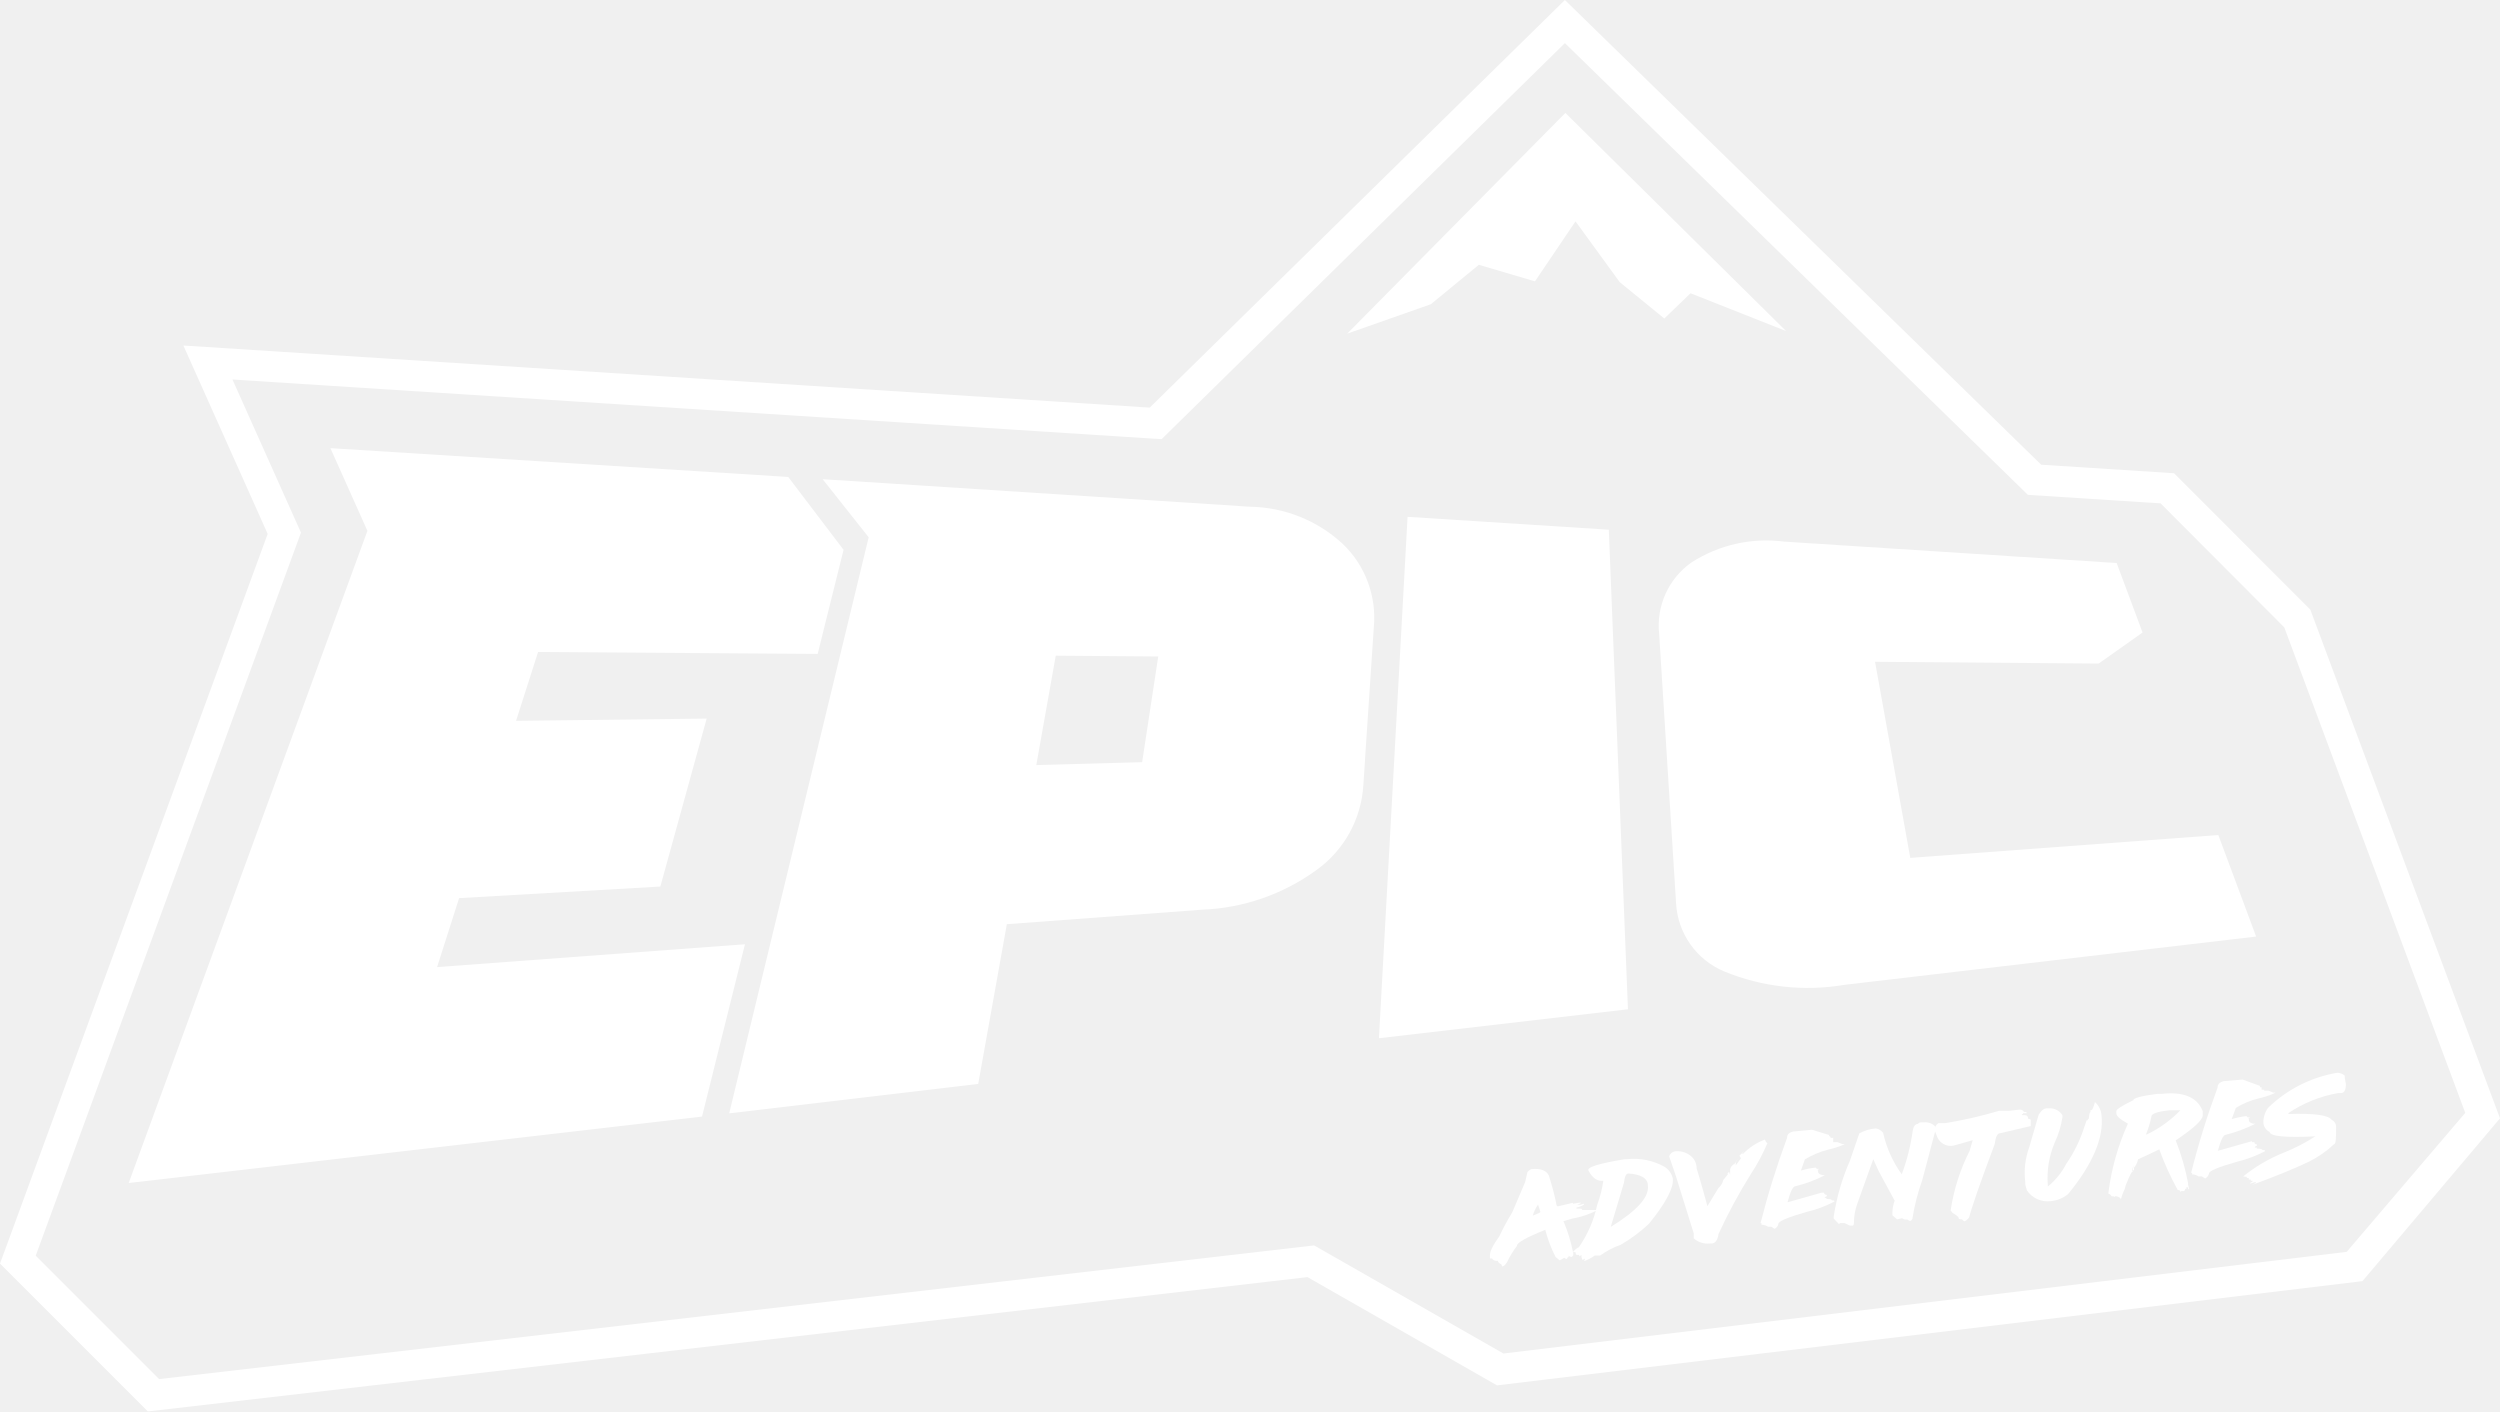
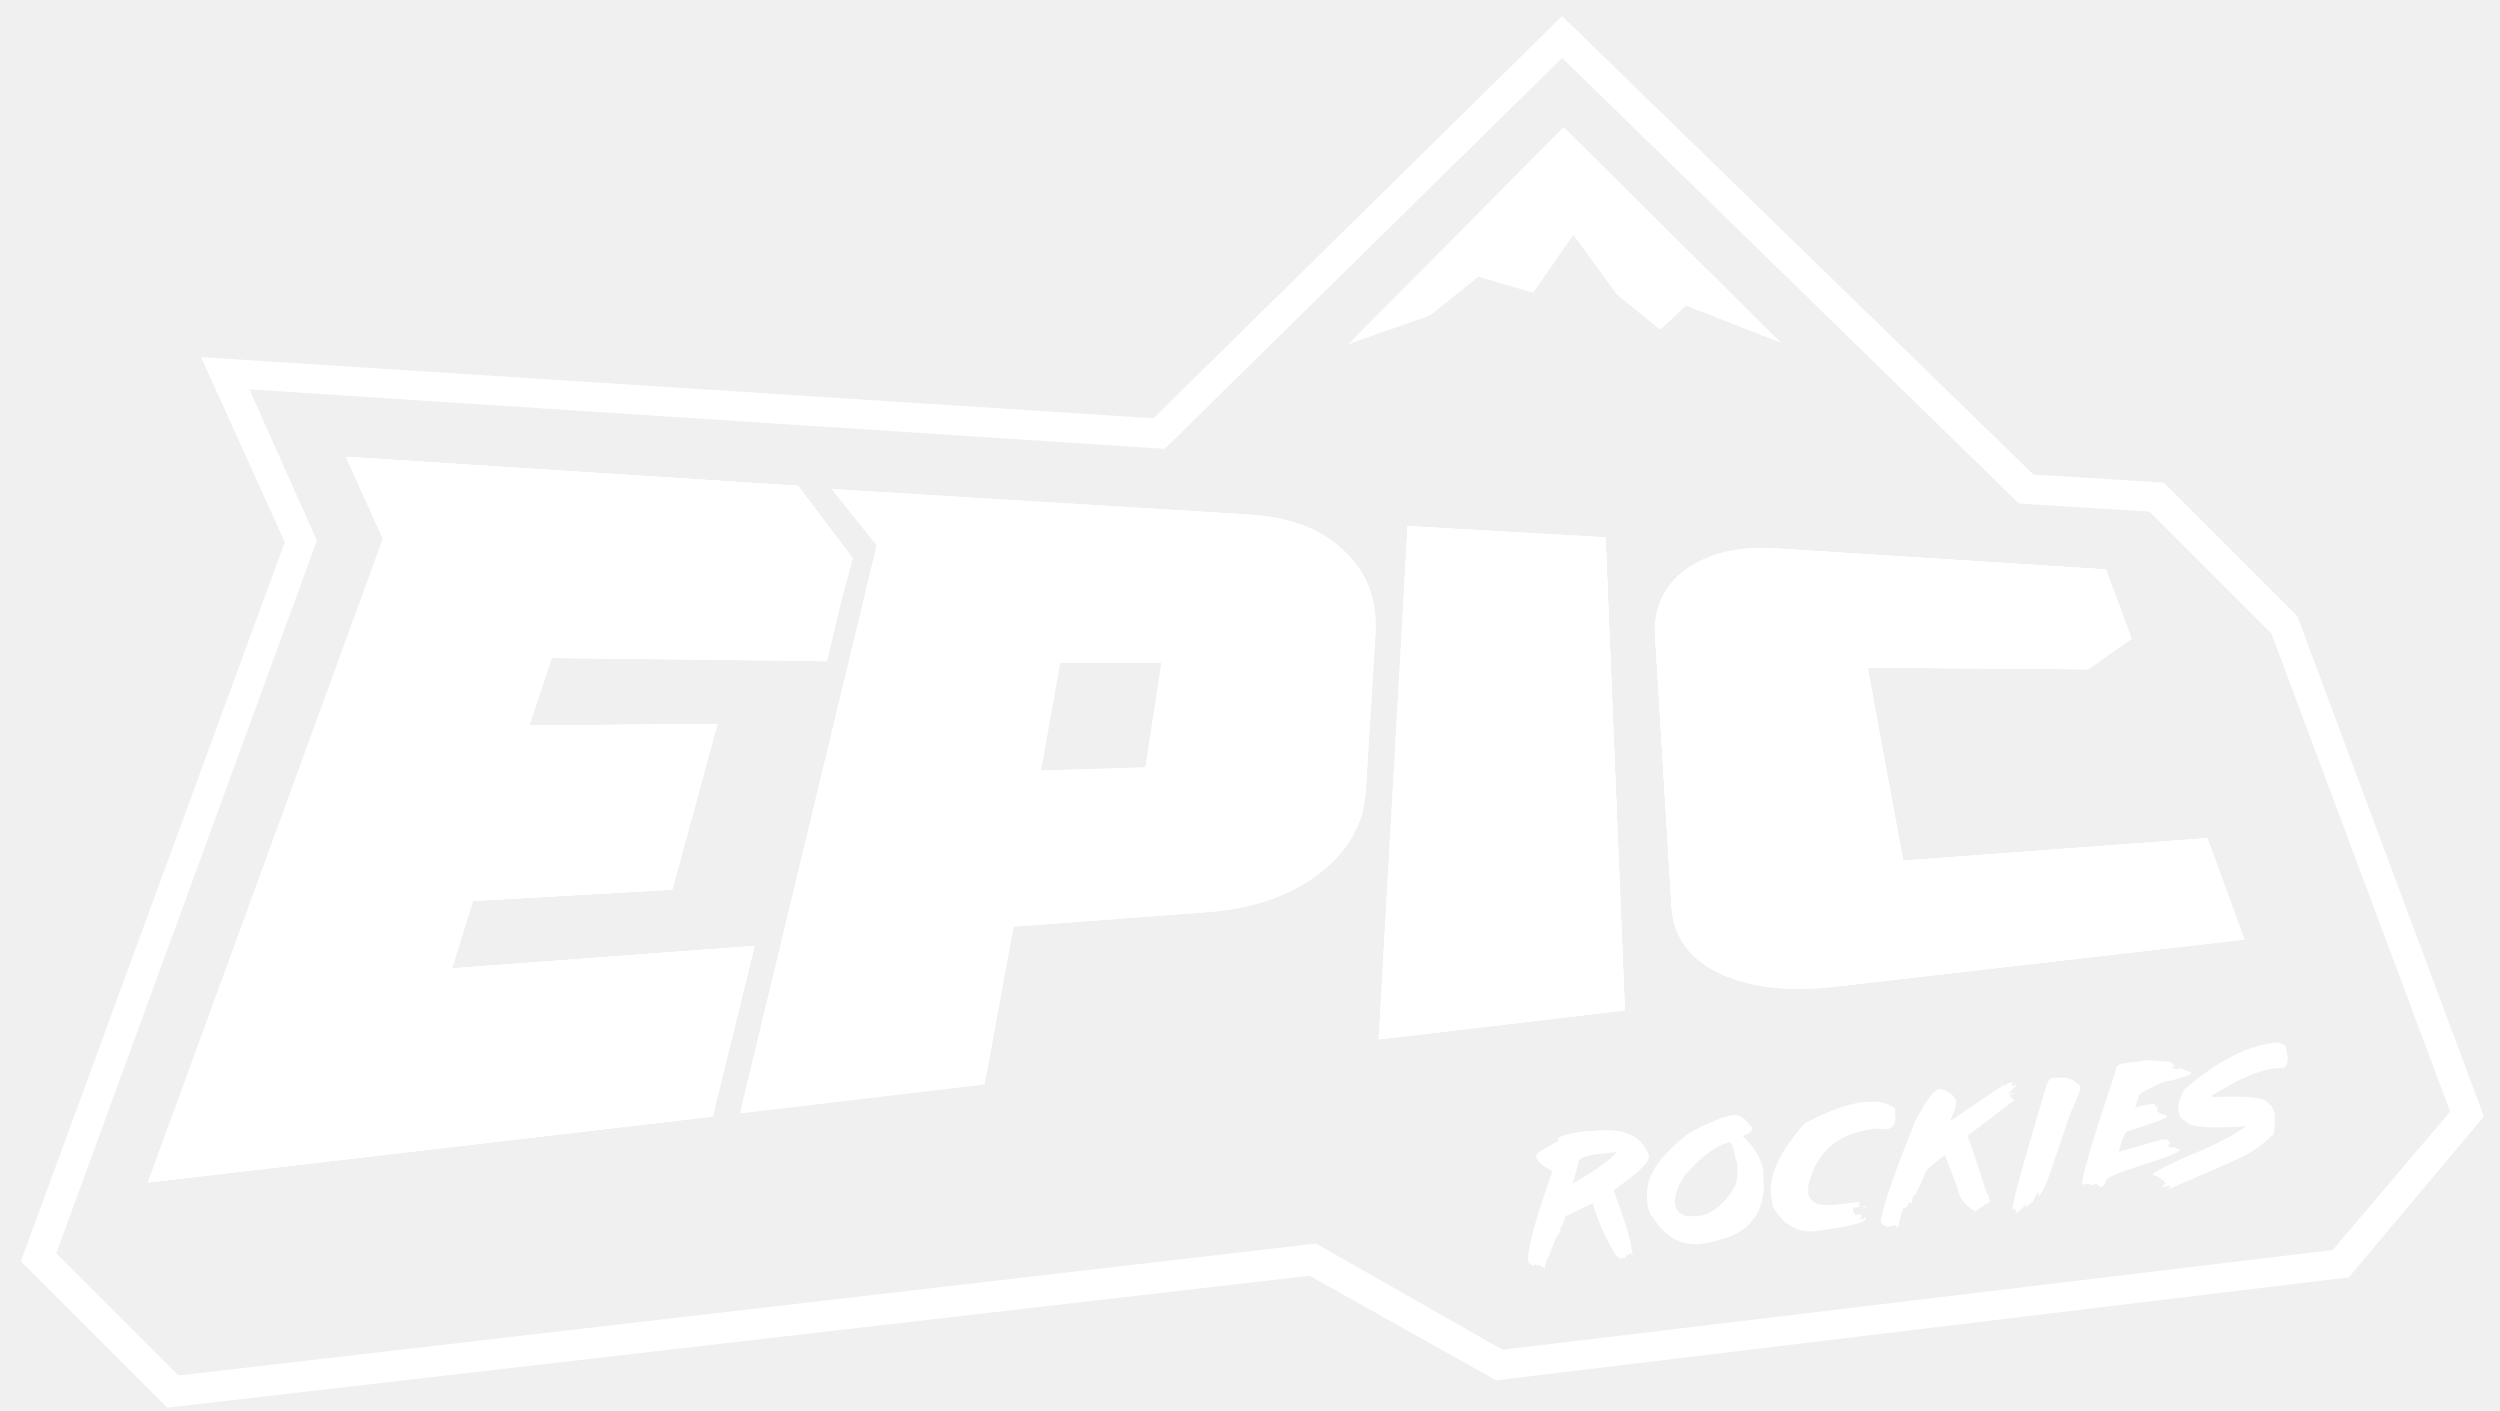
- <svg xmlns="http://www.w3.org/2000/svg" id="Layer_1" data-name="Layer 1" viewBox="0 0 155.41 87.74">
-   <defs>
-     <style>.cls-1{fill:#fff;}</style>
-   </defs>
-   <polygon class="cls-1" points="91.93 16.46 95.42 17.49 97.94 13.76 100.69 17.54 103.46 19.8 105.09 18.23 111.03 20.58 97.31 7.02 83.75 20.74 88.95 18.91 91.93 16.46" />
-   <path class="cls-1" d="M143.62,37.9l-8.47-8.48-8.26-.53L97.28,0,71.47,25.34,11.4,21.48l5.24,11.71L0,78.55l9.19,9.19,72.09-8.35,11.78,6.73,53.8-6.48,8.55-10.12Zm2.26,39.92L93.46,84.14,81.69,77.42,9.89,85.73,2.22,78.06,18.71,33.11l-4.26-9.52L72.21,27.3,97.28,2.68l28.78,28.08,8.25.53L142,39l11.25,30.18Z" />
-   <path class="cls-1" d="M43.64,69.41,8,73.54,22.84,33l-2.3-5.14L49,29.65l3.44,4.53-.77,3.09-.84,3.38-17.38-.12-1.37,4.28,11.85-.14L41.05,55.11l-12.51.72-1.37,4.29L46.31,58.7Z" />
-   <path class="cls-1" d="M54,33.4l-2.86-3.61L77.7,31.5a8.68,8.68,0,0,1,5.78,2.32A6.34,6.34,0,0,1,85.4,39l-.65,9.82a7,7,0,0,1-2.92,5.27,12.93,12.93,0,0,1-7.12,2.46l-12.12.9-1.78,9.93L45.33,69.21ZM72,40.81l-6.37-.05-1.21,6.8L71,47.38Z" />
-   <path class="cls-1" d="M101.2,62.74l-15.48,1.8L87.5,32.13l12.51.8Z" />
-   <path class="cls-1" d="M130.46,41.25l-13.9-.11.51,2.83,1.68,9.36,19.15-1.42,1.42,3.81.93,2.5-25.58,3a13.65,13.65,0,0,1-7.48-.83,4.88,4.88,0,0,1-3-4.26l-1.05-16.72a4.8,4.8,0,0,1,2-4.44,8.6,8.6,0,0,1,5.79-1.3L131.58,35l1.61,4.32Z" />
-   <path class="cls-1" d="M95.19,72.68c.56-.06.93.07,1.09.39a16.19,16.19,0,0,1,.46,1.73l0,0c0,.13.06.2.11.19l.93-.22v.06h0l.47-.08v.06l-.2.08v0l.21,0,.2-.06v.06a1.55,1.55,0,0,1-.46.18v.06l.14,0c.14,0,.21,0,.22.09l.14,0c.4,0,.6,0,.61,0l0,0,.21,0v0a5.61,5.61,0,0,1-1.61.54l-.52.15a10,10,0,0,1,.61,2l0,.12-.08.1h0a.26.26,0,0,1-.21-.07v.09h-.06V78.2l-.08.07-.13-.08-.28.16-.26-.21a8.24,8.24,0,0,1-.64-1.69h0c-1.2.48-1.79.82-1.76,1a5.49,5.49,0,0,0-.61,1c-.11.18-.21.27-.3.28l-.07-.14,0,0h0q-.19-.09-.21-.21l0,0H93v0a.31.31,0,0,1-.25-.15c-.08,0-.13,0-.13,0l0-.21c0-.21.17-.6.58-1.16a15.63,15.63,0,0,1,.81-1.5l.8-1.88.14-.61A.53.53,0,0,1,95.19,72.68Zm.09,2.89v0c.32-.12.48-.2.48-.23l-.15-.46A2.61,2.61,0,0,0,95.28,75.57ZM98,74.75H98v.06H98ZM98,75v0h.06v0Z" />
-   <path class="cls-1" d="M101,72.06l.15,0a3.89,3.89,0,0,1,2.32.47,1.15,1.15,0,0,1,.52.74c.06.57-.43,1.51-1.49,2.81a9.65,9.65,0,0,1-1.75,1.3,5.09,5.09,0,0,0-1.28.67h-.33a2.78,2.78,0,0,1-.67.35l0,0,.07-.16h0l-.17.08-.06-.18,0-.12h0l-.14.08,0,0v0l0-.09h0l-.12,0c-.06,0-.09,0-.1-.12s-.16,0-.16-.07a1,1,0,0,1,.36-.29,7.3,7.3,0,0,0,1.14-2.64,7.17,7.17,0,0,0,.38-1.49c-.36.05-.67-.16-.92-.62C98.61,72.56,99.39,72.33,101,72.06Zm-.87,4.21c1.62-1,2.4-1.85,2.31-2.57,0-.46-.46-.71-1.22-.75-.14,0-.23.21-.27.58Z" />
-   <path class="cls-1" d="M109.71,70.84l.08.16h0l0,0h0l0,0,0,0v0l.08.06A11.84,11.84,0,0,1,108.83,73a33.25,33.25,0,0,0-2,3.71c-.05.37-.19.56-.4.59h-.14a1.28,1.28,0,0,1-1-.32l0-.31-1.12-3.59-.41-1.2v0a.47.47,0,0,1,.37-.31,1.33,1.33,0,0,1,.9.23,1,1,0,0,1,.44.83s.25.79.67,2.35h0l.68-1.12a1,1,0,0,0,.31-.51h0l0,0h0l.27-.33,0,0v0l0-.1.09-.07h0l.06.17,0-.08,0-.13h0l0-.1a.46.46,0,0,1,.17-.29h0l0,0h0l.06-.07v.07l0,0v0h0l.32-.5h0v0l-.2.33,0,.2.32-.44,0,0h0V72h0l-.09-.16,0,0h0l0,0h0l.31-.3,0,0v0l-.15.18v0h.07A3.77,3.77,0,0,1,109.71,70.84Z" />
-   <path class="cls-1" d="M113.69,70.55c0,.08.06.11.14.11v0l-.09,0v0c.1,0,.15,0,.15,0v0h-.12c0,.07.07.09.19.07V71h-.09v0l.36,0,.29.12,0,0v0c.1,0,.15,0,.16,0s-.35.19-1.09.36a5.25,5.25,0,0,0-1.39.59l-.25.7h0a4.92,4.92,0,0,1,.92-.19l.07.08-.09,0v0c.17,0,.25,0,.25,0l-.14.08v0h.06l0,.1c0,.1.1.17.27.21v0l0,0v0c.1,0,.15,0,.16,0v0a8.13,8.13,0,0,1-1.84.69c-.15,0-.32.34-.49,1l2.12-.6v0h0l.15,0c0,.1.09.14.17.14v.09a.19.19,0,0,0-.14.1h-.06v0l.18,0v.06l-.15,0,0,0v0l0,0c.29,0,.46,0,.49.09l0,0c.1,0,.16,0,.16.07a7.25,7.25,0,0,1-1.75.65q-1.77.51-1.74.75a.42.42,0,0,1-.24.3h0l-.19-.13h-.07l-.14,0s-.11-.09-.32-.12l-.09,0,0,0v0l0-.1h-.06l0,0h0l0,0v0a52.88,52.88,0,0,1,1.65-5.3c0-.2.1-.33.38-.4l1.17-.11Z" />
-   <path class="cls-1" d="M119.38,69.77l.22,0a.84.84,0,0,1,.74.3v.1l-.85,3.21a12.86,12.86,0,0,0-.61,2.4l-.09.11h-.09l-.14-.08,0,0-.16,0-.16-.08-.31.07-.29-.25,0-.22a2.3,2.3,0,0,1,.14-.69l-1-1.85-.33-.73h0l-1,2.79a3.45,3.45,0,0,0-.2,1.07l0,0v0c0,.17,0,.26-.1.27H115l-.34-.16h-.06l-.12,0-.1,0-.06.07,0,0h0l0,0-.33-.35v-.12A13.8,13.8,0,0,1,115,72.15l.58-1.69a2.39,2.39,0,0,1,1-.31c.14,0,.3.07.48.26v0A7,7,0,0,0,118.22,73a12.68,12.68,0,0,0,.68-2.69q.06-.42.33-.45S119.28,69.79,119.38,69.77Z" />
-   <path class="cls-1" d="M124.28,69.05l.63,0,.62-.07a.28.28,0,0,1,.29.14l0,0c.11,0,.17,0,.17.08v0l-.36,0v0h.13v.06h-.07l0,0,0,0v.06l.17,0v0l0,0v0c.14,0,.21.07.23.24.09,0,.14,0,.15.08V70l-1.92.45c-.16,0-.27.24-.32.67q-1.35,3.6-1.59,4.56c-.12.15-.22.23-.31.24l-.14-.12c-.13,0-.21,0-.22-.14l0,0h0s-.13-.14-.36-.26l-.12-.15a12.17,12.17,0,0,1,1.18-3.71l.19-.66-1.2.34a.91.91,0,0,1-1-.53l-.15-.38v-.07a.48.48,0,0,1,.21-.42l.43,0A26.85,26.85,0,0,0,124.28,69.05Z" />
-   <path class="cls-1" d="M127.21,68.9l.15,0a.91.91,0,0,1,.85.43l0,.12a5.83,5.83,0,0,1-.49,1.6,5.62,5.62,0,0,0-.42,2.62v.09a4.45,4.45,0,0,0,1.14-1.4,8.73,8.73,0,0,0,1.13-2.3l.14-.41c.06,0,.09,0,.08-.1l0,0h.06l0,.12h0c0-.35.05-.53.1-.53h0l0,.12h0l0-.25h.06V69c.07,0,.14-.2.22-.49h0a1.21,1.21,0,0,1,.41.85c.15,1.34-.54,3-2.08,4.87a2,2,0,0,1-1.09.44A1.56,1.56,0,0,1,126,74l-.1-.36,0-.15a4.64,4.64,0,0,1,.25-2.19l.58-2C126.88,69.07,127,68.92,127.21,68.9Z" />
-   <path class="cls-1" d="M134.1,68l.27,0c1.36-.15,2.22.2,2.56,1.07l0,.18,0,.09c0,.27-.53.78-1.68,1.55a14.43,14.43,0,0,1,.77,2.66l0,0v0l0,.1.07.27,0,0h-.06c0-.08,0-.12-.08-.12s0,.1-.05.1h-.06l0,0h0c0,.09-.05.13-.08.14l-.16,0-.05.07c0-.1-.08-.14-.17-.13a17.26,17.26,0,0,1-1.15-2.53l-1.32.62a1.14,1.14,0,0,1-.25.52v.16h-.09l.08-.35v0h0l-.12.35.07.06c-.08,0-.2.24-.38.69,0,0-.08.14-.14.42,0,0-.12.22-.24.64h0q0-.13-.33-.21l-.05.07s0-.06-.1-.05l-.09,0c-.06-.1-.13-.16-.2-.16v-.09a14.92,14.92,0,0,1,1.21-4.27c-.46-.25-.7-.45-.72-.63l0-.15c0-.11.36-.34,1.06-.68C132.6,68.27,133.13,68.12,134.1,68Zm-.7,2.52h.06a7.18,7.18,0,0,0,2.08-1.5v0l-.61,0h-.06c-.78.08-1.15.22-1.13.4A6.42,6.42,0,0,1,133.4,70.53Z" />
-   <path class="cls-1" d="M140.48,67.5c0,.08.05.12.13.11v.06h-.09v0c.1,0,.15,0,.16,0v0l-.12,0c0,.06.07.08.19.07v.06h-.09v0l.36,0,.29.12,0,0v0c.1,0,.15,0,.15,0s-.35.2-1.08.37a4.67,4.67,0,0,0-1.39.58l-.26.7h0a5.15,5.15,0,0,1,.92-.19l.07.08-.08,0v0c.16,0,.24,0,.25,0l-.15.08v0h.06l0,.1c0,.1.1.17.26.21v0l0,0v0c.1,0,.15,0,.15,0v0a8.7,8.7,0,0,1-1.84.69c-.16,0-.32.34-.5,1l2.12-.6v.06h0l.15,0c0,.1.09.15.16.14v.09c-.05,0-.09,0-.14.11h-.06v0l.19,0v.06l-.15,0,0,0v0l0,0c.3,0,.46,0,.5.09l0,0c.11,0,.16,0,.17.07a7.76,7.76,0,0,1-1.75.66c-1.18.33-1.76.58-1.74.74a.48.48,0,0,1-.24.3h0l-.2-.13h-.06l-.15,0s-.11-.09-.31-.12l-.09,0,0,0v0l0-.1h-.06l0,0h0l0,0v0a50.93,50.93,0,0,1,1.64-5.29c0-.2.11-.34.38-.41l1.18-.1Z" />
-   <path class="cls-1" d="M145.28,66.69h.06a.7.7,0,0,1,.42.18l0,0h0l0,.13.07.39c0,.35-.09.54-.29.56l-.2,0a8.06,8.06,0,0,0-3.08,1.24v.06h0c1.6-.05,2.49.07,2.68.36a.48.48,0,0,1,.28.43c0,.72,0,1.08-.14,1.1a6.36,6.36,0,0,1-1.52,1.06c-.86.41-2,.89-3.56,1.46l0,0v0l.22-.12v-.07l-.35.11v0s0-.08.15-.11v-.07l-.1,0v-.07H140v0l-.21,0,0,0v-.1c-.09,0-.13,0-.14-.08l0,0h-.07v0l0,0v0h-.06s0-.06-.1,0v0A9.87,9.87,0,0,1,142,71.64a11.32,11.32,0,0,0,1.93-1c-1.86.09-2.8,0-2.84-.27a.7.7,0,0,1-.39-.58,1.52,1.52,0,0,1,.29-.92A8.08,8.08,0,0,1,145.28,66.69Zm-5.17,6.45v0h.06v0Z" />
+ <svg xmlns="http://www.w3.org/2000/svg" version="1.1" id="Layer_1" x="0px" y="0px" viewBox="0 0 155.4 87.7" style="enable-background:new 0 0 155.4 87.7;" xml:space="preserve">
+   <style type="text/css">
+ 	.st0{fill:#FFFFFF;}
+ 	.st1{fill:none;}
+ </style>
+   <g>
+     <g>
+       <g>
+         <g>
+           <path class="st0" d="M44.3,69.4L9.2,73.5l14.7-40l-2.3-5.1l28,1.8l3.4,4.5l-0.8,3l-0.8,3.3l-17.1-0.1l-1.4,4.2L44.6,45      l-2.8,10.3L29.4,56l-1.4,4.2l18.9-1.4L44.3,69.4z" />
+         </g>
+         <g>
+           <path class="st0" d="M54.5,33.9l-2.8-3.5L77.9,32c2.4,0.2,4.3,0.9,5.7,2.3c1.4,1.3,2,3,1.9,5.1l-0.6,9.7      c-0.1,2.1-1.1,3.8-2.9,5.2c-1.8,1.4-4.2,2.2-7,2.4L63,57.6l-1.8,9.8L46,69.2L54.5,33.9z M72.2,41.2l-6.3,0l-1.2,6.7l6.5-0.2      L72.2,41.2z" />
+         </g>
+         <g>
+           <path class="st0" d="M101,62.8l-15.3,1.8l1.8-31.9l12.3,0.8L101,62.8z" />
+         </g>
+         <g>
+           <path class="st0" d="M129.8,41.6l-13.7-0.1l0.5,2.8l1.7,9.2l18.9-1.4l1.4,3.8l0.9,2.5l-25.2,2.9c-3,0.3-5.5,0.1-7.4-0.8      c-1.9-0.9-2.9-2.3-3-4.2l-1-16.5c-0.1-1.9,0.5-3.3,1.9-4.4c1.4-1,3.3-1.4,5.7-1.3l20.4,1.3l1.6,4.3L129.8,41.6z" />
+         </g>
+       </g>
+       <g>
+         <g>
+           <path class="st0" d="M44.3,69.4L9.2,73.5l14.7-40l-2.3-5.1l28,1.8l3.4,4.5l-0.8,3l-0.8,3.3l-17.1-0.1l-1.4,4.2L44.6,45      l-2.8,10.3L29.4,56l-1.4,4.2l18.9-1.4L44.3,69.4z" />
+         </g>
+         <g>
+           <path class="st0" d="M54.5,33.9l-2.8-3.5L77.9,32c2.4,0.2,4.3,0.9,5.7,2.3c1.4,1.3,2,3,1.9,5.1l-0.6,9.7      c-0.1,2.1-1.1,3.8-2.9,5.2c-1.8,1.4-4.2,2.2-7,2.4L63,57.6l-1.8,9.8L46,69.2L54.5,33.9z M72.2,41.2l-6.3,0l-1.2,6.7l6.5-0.2      L72.2,41.2z" />
+         </g>
+         <g>
+           <path class="st0" d="M101,62.8l-15.3,1.8l1.8-31.9l12.3,0.8L101,62.8z" />
+         </g>
+         <g>
+           <path class="st0" d="M129.8,41.6l-13.7-0.1l0.5,2.8l1.7,9.2l18.9-1.4l1.4,3.8l0.9,2.5l-25.2,2.9c-3,0.3-5.5,0.1-7.4-0.8      c-1.9-0.9-2.9-2.3-3-4.2l-1-16.5c-0.1-1.9,0.5-3.3,1.9-4.4c1.4-1,3.3-1.4,5.7-1.3l20.4,1.3l1.6,4.3L129.8,41.6z" />
+         </g>
+       </g>
+       <g>
+         <g>
+           <polygon class="st1" points="91.9,17.2 95.3,18.2 97.8,14.6 100.5,18.3 103.2,20.5 104.8,19 110.7,21.3 97.2,7.9 83.8,21.4       88.9,19.6     " />
+         </g>
+         <g>
+           <g>
+             <polygon class="st0" points="87.5,32.7 85.8,64.6 101,62.8 99.8,33.4      " />
+           </g>
+           <g>
+             <polygon class="st0" points="28.1,60.2 29.4,56 41.7,55.3 44.6,45 32.9,45.1 34.2,40.9 51.4,41.1 52.2,37.7 53,34.7 49.6,30.2        21.5,28.4 23.8,33.5 9.2,73.5 44.3,69.4 46.9,58.8      " />
+           </g>
+           <g>
+             <polygon class="st0" points="91.9,17.2 95.3,18.2 97.8,14.6 100.5,18.3 103.2,20.5 104.8,19 110.7,21.3 97.2,7.9 83.8,21.4        88.9,19.6      " />
+           </g>
+           <g>
+             <path class="st0" d="M142.8,38.3l-8.3-8.3l-8.1-0.5L97.1,1L71.7,26l-59.2-3.8l5.2,11.5L1.3,78.4l9.1,9.1l71-8.2L93,85.8l53-6.4       l8.4-10L142.8,38.3z M145,77.7l-51.6,6.2l-11.6-6.6l-70.7,8.2l-7.6-7.6l16.2-44.3l-4.2-9.4l56.9,3.7L97.1,3.6l28.4,27.7       l8.1,0.5l7.6,7.6l11.1,29.7L145,77.7z" />
+           </g>
+           <g>
+             <path class="st0" d="M137.2,52.1l-18.9,1.4l-1.7-9.2l-0.5-2.8l13.7,0.1l2.7-1.9l-1.6-4.3l-20.4-1.3c-2.4-0.2-4.3,0.3-5.7,1.3       c-1.4,1-2.1,2.5-1.9,4.4l1,16.5c0.1,1.9,1.1,3.3,3,4.2c1.9,0.9,4.4,1.2,7.4,0.8l25.2-2.9l-0.9-2.5L137.2,52.1z" />
+           </g>
+         </g>
+         <g>
+           <polygon class="st0" points="28.1,60.2 29.4,56 41.7,55.3 44.6,45 32.9,45.1 34.2,40.9 51.4,41.1 52.2,37.7 53,34.7 49.6,30.2       21.5,28.4 23.8,33.5 9.2,73.5 44.3,69.4 46.9,58.8     " />
+         </g>
+         <g>
+           <polygon class="st0" points="87.5,32.7 85.8,64.6 101,62.8 99.8,33.4     " />
+         </g>
+         <g>
+           <path class="st0" d="M137.2,52.1l-18.9,1.4l-1.7-9.2l-0.5-2.8l13.7,0.1l2.7-1.9l-1.6-4.3l-20.4-1.3c-2.4-0.2-4.3,0.3-5.7,1.3      c-1.4,1-2.1,2.5-1.9,4.4l1,16.5c0.1,1.9,1.1,3.3,3,4.2c1.9,0.9,4.4,1.2,7.4,0.8l25.2-2.9l-0.9-2.5L137.2,52.1z" />
+         </g>
+       </g>
+     </g>
+     <g>
+       <path class="st0" d="M98.6,70.3l0.4,0c1.8-0.2,2.9,0.2,3.4,1.3l0.1,0.2l0,0.1c0,0.4-0.7,1-2.2,2.1c0.6,1.6,1,2.8,1.1,3.5l0,0l0,0    l0,0.1l0.1,0.4l0,0l-0.1,0c0-0.1,0-0.2-0.1-0.1c0,0.1,0,0.1-0.1,0.1l-0.1,0l0,0l0,0c0,0.1-0.1,0.2-0.1,0.2l-0.2,0l-0.1,0.1    c0-0.1-0.1-0.2-0.2-0.2c-0.6-0.9-1.1-2-1.5-3.3l-1.7,0.8c-0.1,0.4-0.2,0.6-0.3,0.7l0,0.2l-0.1,0l0.1-0.5l0,0l0,0l-0.1,0.5l0.1,0.1    c-0.1,0-0.3,0.3-0.5,0.9c0,0-0.1,0.2-0.2,0.6c-0.1,0-0.2,0.3-0.3,0.8l0,0c0-0.1-0.2-0.2-0.4-0.3l-0.1,0.1c0-0.1-0.1-0.1-0.1-0.1    l-0.1,0.1c-0.1-0.1-0.2-0.2-0.3-0.2l0-0.1c-0.1-0.6,0.4-2.5,1.5-5.6c-0.6-0.3-0.9-0.6-1-0.8l0-0.2c0-0.1,0.5-0.4,1.4-0.9    C96.6,70.7,97.3,70.5,98.6,70.3z M97.7,73.6L97.7,73.6c1.6-0.9,2.5-1.6,2.8-2l0,0l-0.8,0.1l-0.1,0c-1,0.1-1.5,0.3-1.5,0.6    C97.9,73.1,97.8,73.5,97.7,73.6z" />
+       <path class="st0" d="M107.8,69.3L107.8,69.3c0.3,0,0.7,0.2,1,0.7l0.1,0l0,0.2c0,0.1-0.2,0.3-0.6,0.4l0,0c0.8,0.7,1.2,1.5,1.3,2.2    l0,0.2c0.2,1.8-0.4,3.1-1.9,3.8c-0.5,0.2-0.9,0.3-1.3,0.4l-0.5,0.1c-1.4,0.2-2.4-0.4-3.2-1.7c-0.1,0-0.2-0.3-0.3-0.7l0-0.3    c-0.2-1.4,0.7-2.7,2.5-4.1C106.1,69.8,107.1,69.4,107.8,69.3z M104.1,74.8L104.1,74.8c0.1,0.5,0.4,0.8,1,0.8l0.4,0    c0.9-0.1,1.8-0.8,2.4-2c0.1-0.3,0.1-0.7,0.1-1.2c-0.1-0.4-0.2-0.6-0.2-0.7l0-0.1c-0.1-0.4-0.2-0.6-0.3-0.6    c-0.8,0.2-1.8,0.9-2.8,2.1C104.3,73.7,104.1,74.3,104.1,74.8z" />
+       <path class="st0" d="M115.8,68.5l0.3,0c0.7-0.1,1.3,0.1,1.7,0.4l0,0.4c0.1,0.5-0.1,0.8-0.5,0.9c-0.3,0-0.6-0.1-1,0    c-2.1,0.3-3.4,1.4-3.9,3.5l0,0.4l0,0.1c0.1,0.4,0.4,0.7,1,0.7c0.4,0,0.8,0,1.4-0.1l0.8-0.1l0,0.1l-0.2,0l0,0c0.1,0,0.1,0,0.2,0.1    l0,0l0,0.1l-0.5,0.1l0,0l0.1,0l0,0.3l0.1,0l0,0.1l-0.1,0l0,0c0.1,0,0.2,0,0.2,0.1l0.1,0l-0.1,0l0,0l0-0.1l0.3,0l0,0.1l0,0l0,0.1    l-0.1,0l0,0l0.1,0.1l0.1,0l0,0l0,0l0.1-0.1l0.1,0c0,0.3-0.9,0.5-2.9,0.8c-1.3,0.2-2.2-0.3-2.9-1.5l-0.1-0.6    c-0.2-1.3,0.5-2.8,2.1-4.6C113.4,69.2,114.5,68.7,115.8,68.5z M115.7,75l0.3,0l0,0.1L115.7,75L115.7,75z" />
+       <path class="st0" d="M120.5,67.7l0.1,0c0.2,0,0.4,0.1,0.8,0.4l0.2,0.3l0,0.1c0,0.2-0.1,0.6-0.4,1.2l0,0l3.4-2.3l0,0    c0,0.1,0,0.1-0.1,0.1l0,0l0.1,0l0.3-0.2l0,0l0,0l0,0l0.2,0c0,0.1,0,0.1-0.1,0.1l0.1,0.1l0.3-0.1l-0.5,0.5l-0.1,0.1l0,0l0.4-0.1    c0,0-0.1,0.1-0.3,0.2l0.1,0.1l0,0l0,0l0.1,0l0,0l-0.1,0.1c0.1,0,0.2,0,0.2,0.1l-2.9,2.2l0,0c0.4,1.1,0.8,2.3,1.2,3.6    c0.1,0,0.1,0.1,0.2,0.5l-0.5,0.3l0,0l0,0l-0.4,0.3c-0.7-0.4-1-0.8-1.1-1.4l-0.8-2.1l0,0c-0.8,0.6-1.3,1-1.3,1.3l-0.5,1.1    c-0.1,0-0.2,0.2-0.3,0.6l-0.1,0l0,0l0-0.2l0,0l0,0l0,0.1l0,0l0,0l-0.2,0.3l0,0l0,0l0.1-0.3l0,0l0,0.1c0,0.2-0.1,0.3-0.3,0.3    c-0.2,0.6-0.3,1-0.3,1.2l-0.1,0c0-0.1-0.1-0.2-0.2-0.1l-0.2,0l0,0l0,0l-0.2,0.1c0-0.1-0.1-0.2-0.2-0.1l-0.2-0.3    c0.2-1.2,1-3.3,2.1-6.1C119.7,68.4,120.2,67.8,120.5,67.7z M118.8,74.4L118.8,74.4l0.1-0.2l0,0l0,0    C118.9,74.2,118.8,74.3,118.8,74.4z" />
+       <path class="st0" d="M127.7,67l0.3,0c0.5-0.1,0.9,0.1,1.3,0.5l0,0.2c0,0.1-0.2,0.6-0.6,1.5l-1.4,4.1c-0.2,0.5-0.3,0.7-0.4,0.8l0,0    l0,0l-0.1,0.2l-0.1,0l0-0.3l-0.4,0.8l0,0l0,0l0,0l0,0l0-0.1l0,0L126,75l-0.1,0l0,0l0.1-0.2l-0.6,0.6l-0.1-0.1l0-0.1l0-0.1    l-0.1,0.1l-0.1-0.1c0-0.4,0.7-2.9,2.1-7.6C127.3,67.2,127.4,67,127.7,67z M127.6,72.6L127.6,72.6L127.6,72.6L127.6,72.6    L127.6,72.6z" />
+       <path class="st0" d="M134.9,66c0,0.1,0.1,0.1,0.2,0.1l0,0.1l-0.1,0l0,0c0.1,0,0.2,0,0.2,0.1l0,0l-0.2,0c0,0.1,0.1,0.1,0.2,0.1    l0,0.1l-0.1,0l0,0l0.5-0.1l0.4,0.2l0,0l0,0c0.1,0,0.2,0,0.2,0.1c0,0.1-0.5,0.3-1.4,0.5c-0.3,0-0.9,0.3-1.8,0.8l-0.3,0.9l0,0    c0.1-0.1,0.5-0.2,1.2-0.3l0.1,0.1l-0.1,0.1l0,0c0.2,0,0.3,0,0.3,0l-0.2,0.1l0,0l0.1,0l0,0.1c0,0.1,0.1,0.2,0.4,0.3l0,0l0,0l0,0    c0.1,0,0.2,0,0.2,0.1l0,0c0,0.1-0.8,0.4-2.4,0.9c-0.2,0-0.4,0.5-0.6,1.3l2.8-0.8l0,0.1l0,0l0.2-0.1c0.1,0.1,0.1,0.2,0.2,0.2l0,0.1    c-0.1,0-0.1,0.1-0.2,0.1l-0.1,0l0,0l0.2,0l0,0.1l-0.2,0l0,0l0,0l0,0c0.4,0,0.6,0,0.7,0.1l0,0c0.1,0,0.2,0,0.2,0.1    c-0.2,0.2-1,0.5-2.3,0.9c-1.5,0.5-2.3,0.8-2.3,1c0,0.1-0.1,0.3-0.3,0.4l0,0l-0.3-0.2l-0.1,0l-0.2,0.1c0-0.1-0.1-0.1-0.4-0.1    l-0.1,0.1l0,0l0,0l0-0.1l-0.1,0l0,0l0,0l0,0l0,0c0.1-0.8,0.8-3.1,2.1-7c0-0.3,0.1-0.4,0.5-0.5l1.5-0.2L134.9,66z" />
+       <path class="st0" d="M141.5,64.8L141.5,64.8c0.2,0,0.4,0.1,0.6,0.2l0,0l0,0l0,0.2l0.1,0.5c0,0.5-0.1,0.7-0.4,0.7l-0.3,0    c-1.1,0.1-2.4,0.7-4,1.7l0,0.1l0,0c2.1-0.1,3.3,0,3.5,0.4c0.2,0.1,0.3,0.3,0.4,0.6c0,0.9,0,1.4-0.2,1.4c-0.6,0.6-1.2,1-2,1.4    c-1.1,0.5-2.7,1.2-4.6,2l0,0l0,0l0.3-0.2l0-0.1l-0.5,0.1l0,0c0-0.1,0.1-0.1,0.2-0.2l0-0.1l-0.1,0l0-0.1l0.1,0l0,0l-0.3-0.1l0,0    l0-0.1c-0.1,0-0.2,0-0.2-0.1l0,0l-0.1,0l0,0l0,0l0,0l-0.1,0c0-0.1-0.1-0.1-0.1-0.1l0,0c0-0.1,1.1-0.7,3.3-1.6    c1.5-0.7,2.3-1.2,2.5-1.4c-2.4,0.2-3.7,0-3.7-0.3c-0.3-0.1-0.5-0.4-0.5-0.8c0-0.3,0.1-0.7,0.4-1.2C137.8,66,139.6,65,141.5,64.8z     M134.9,73.3L134.9,73.3L134.9,73.3L134.9,73.3L134.9,73.3z" />
+     </g>
+   </g>
</svg>
